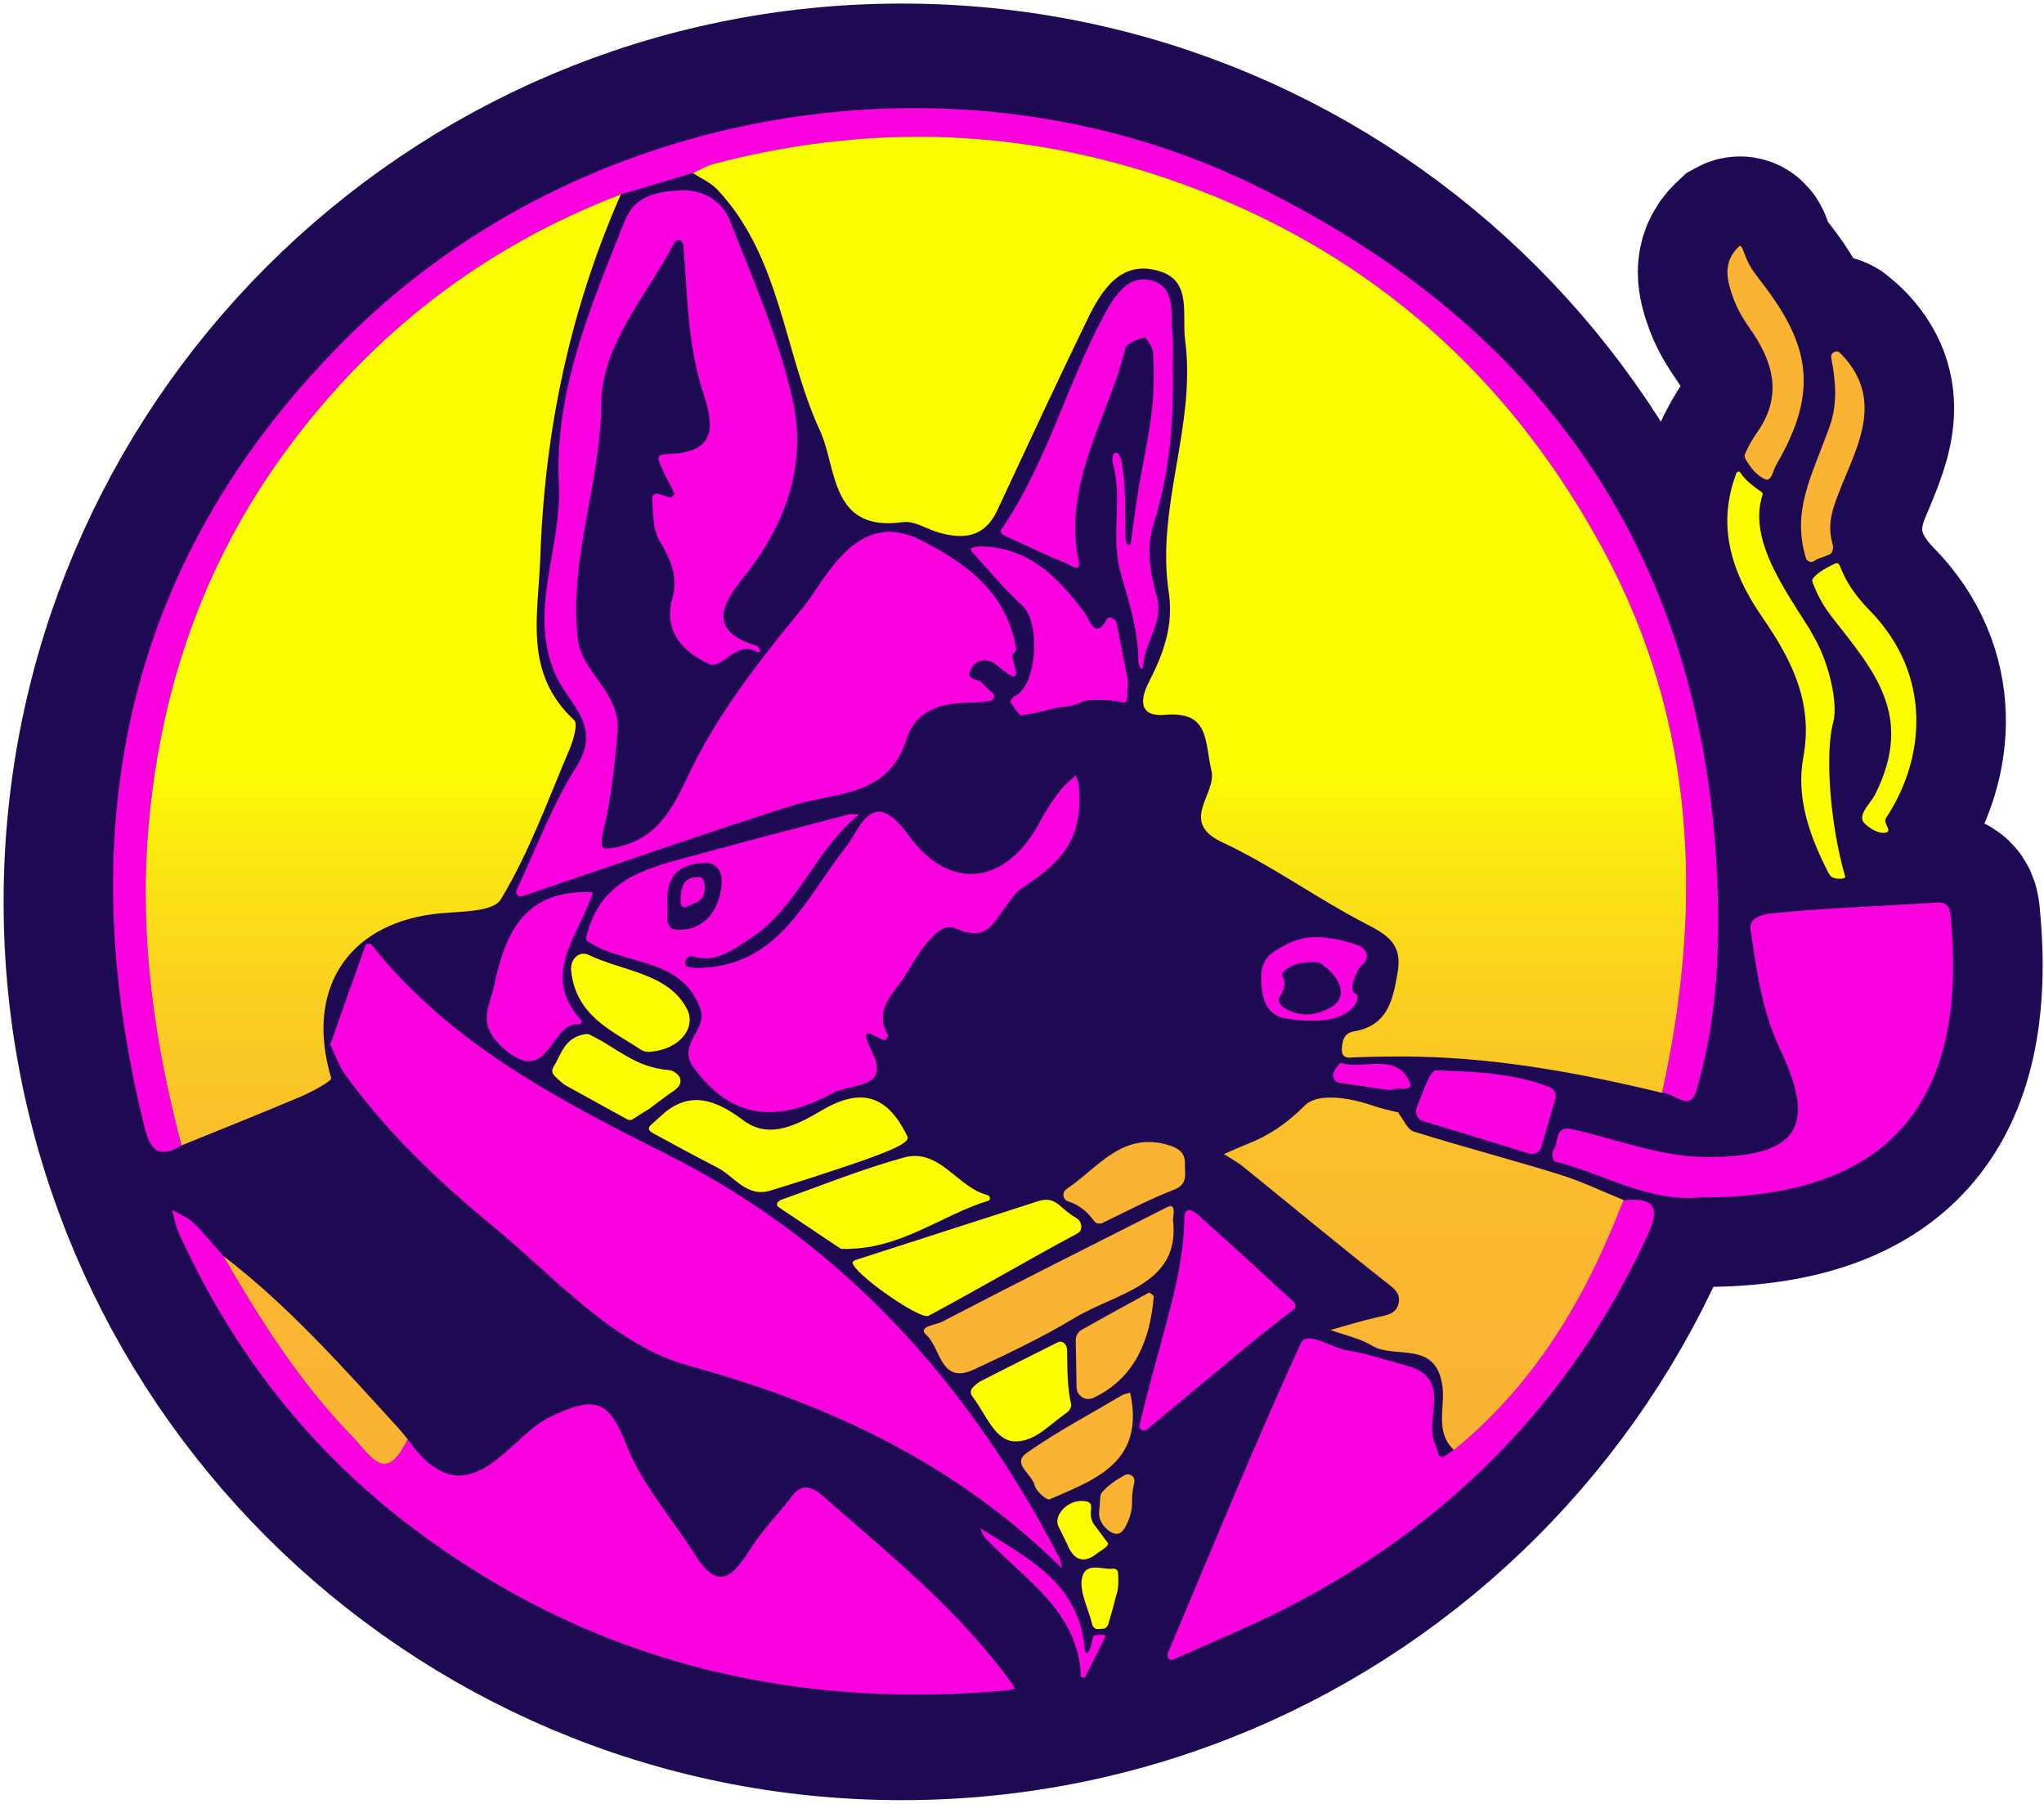
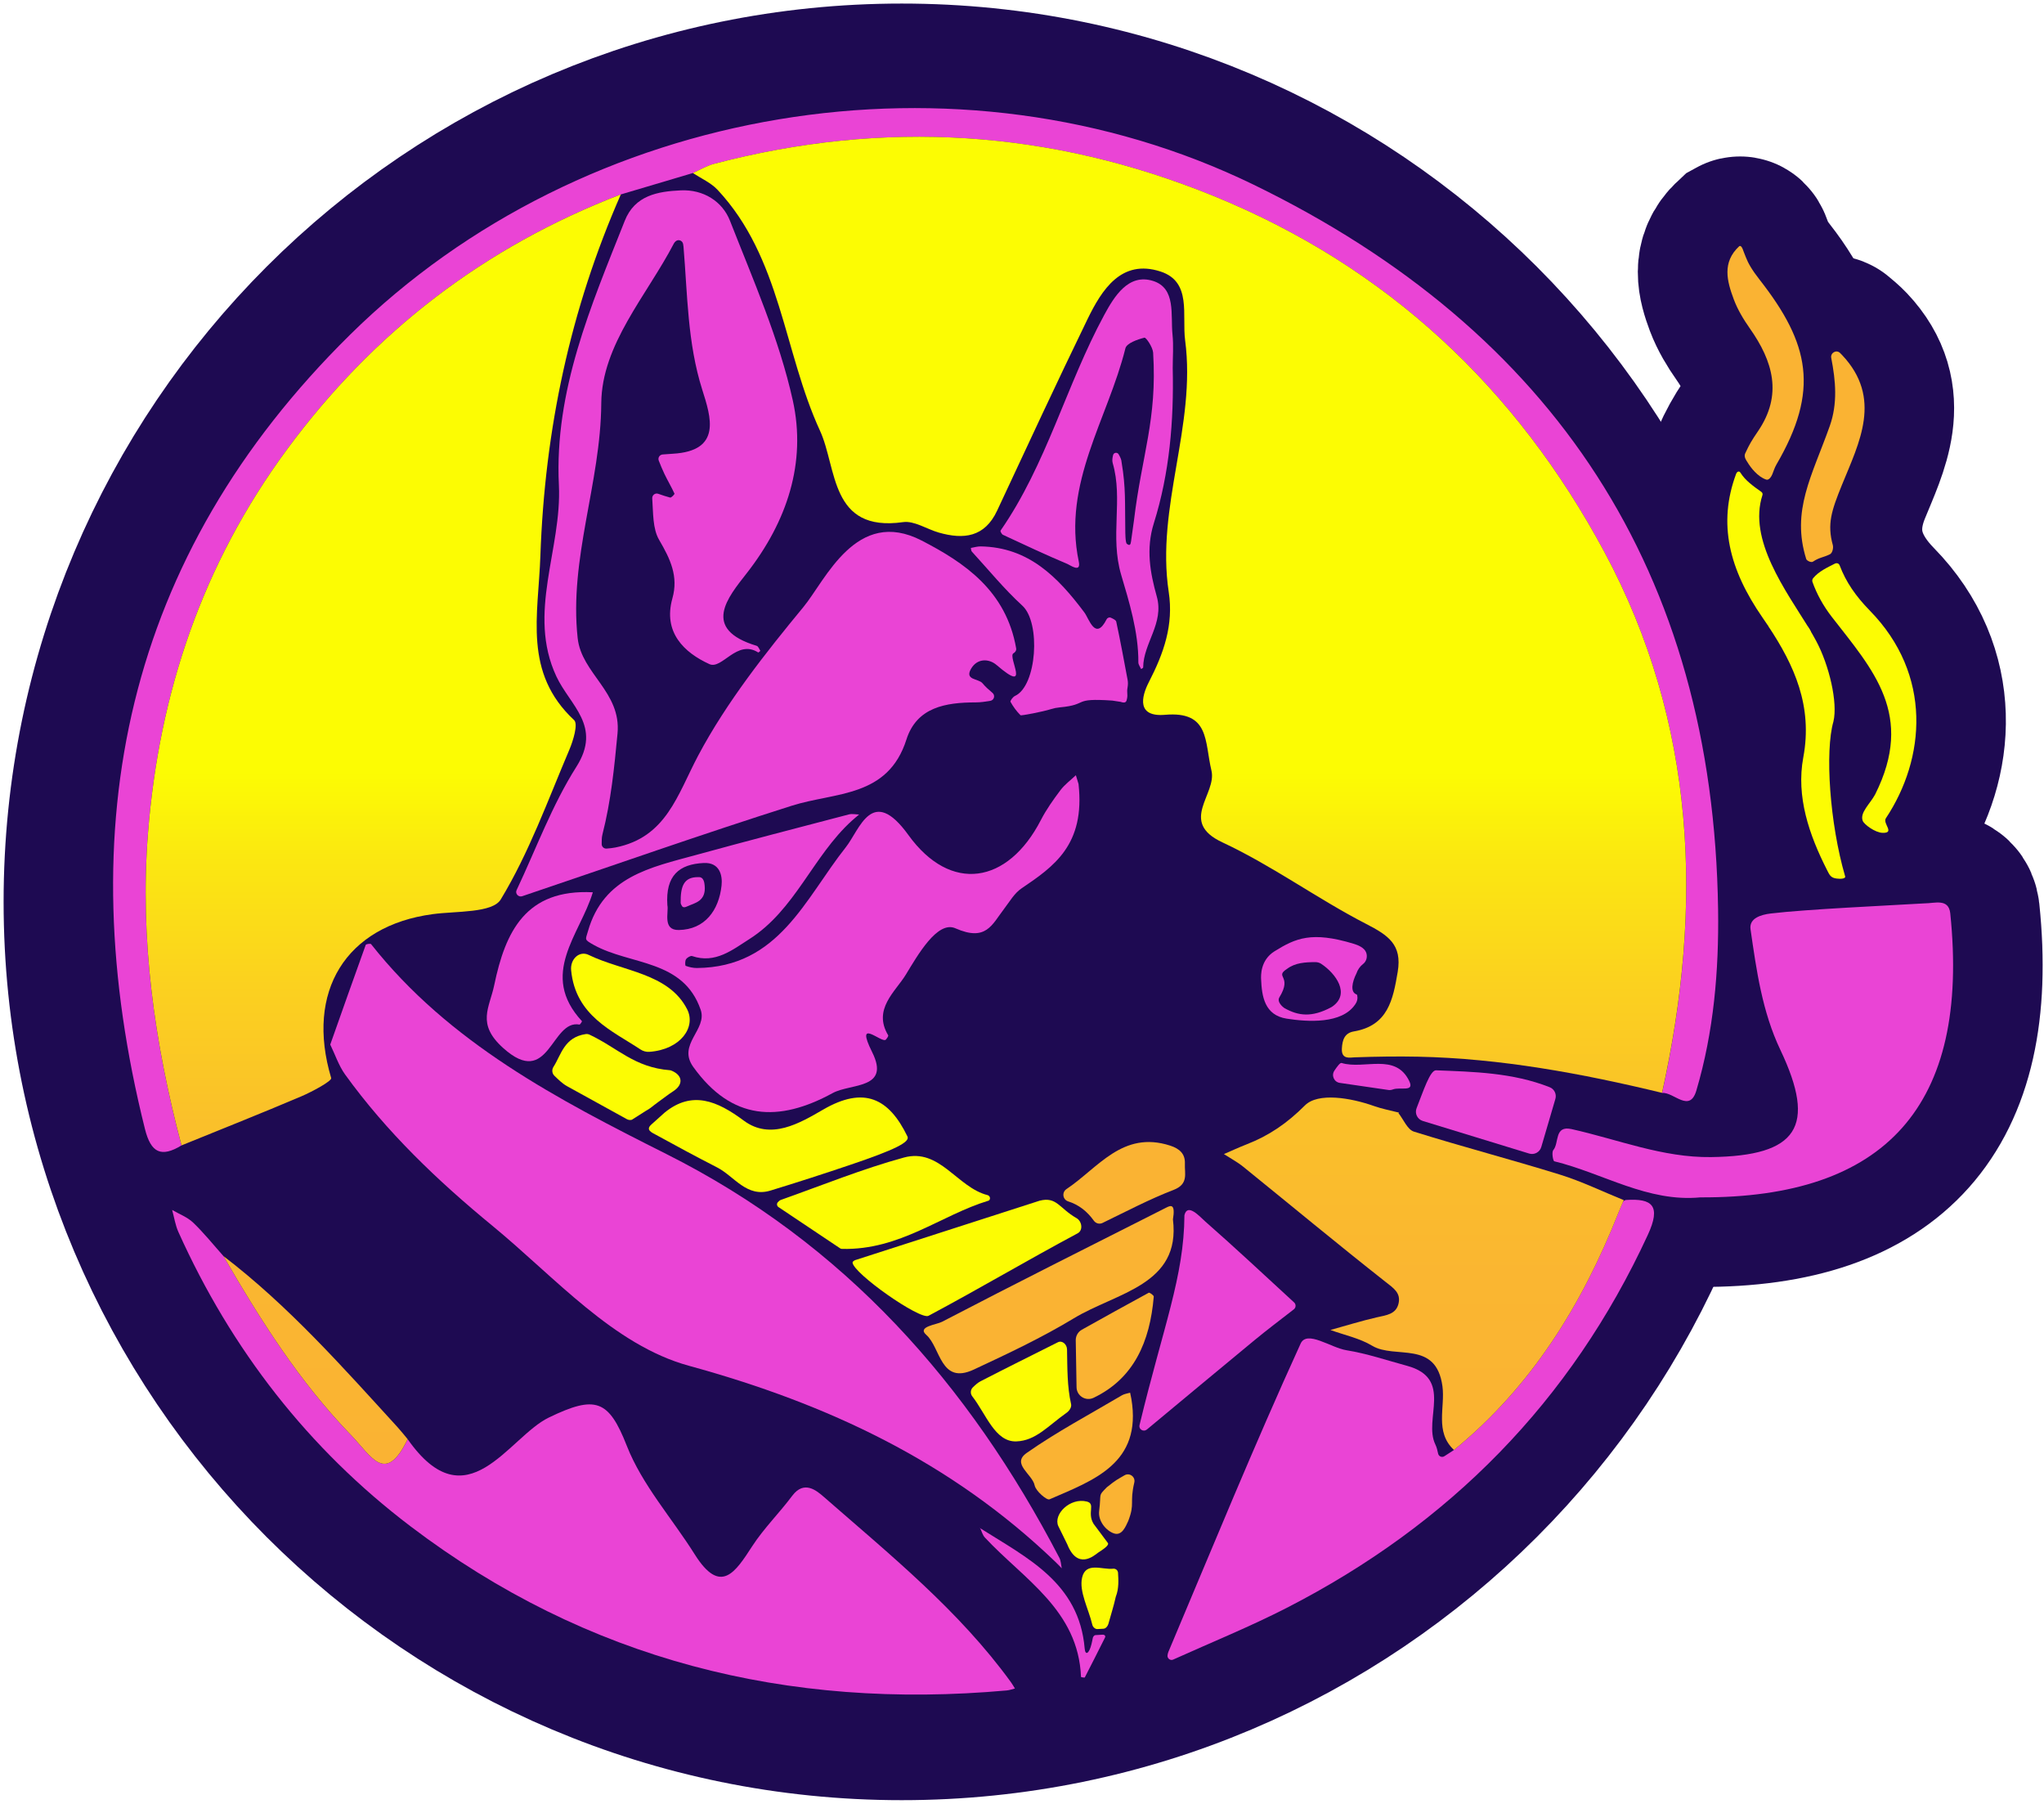
<svg xmlns="http://www.w3.org/2000/svg" version="1.1" id="Layer_1" x="0px" y="0px" viewBox="0 0 913.1 805.42" style="enable-background:new 0 0 913.1 805.42;" xml:space="preserve">
  <style type="text/css">
	.st0{fill:#1E0A52;stroke:#1E0A52;stroke-width:80;stroke-miterlimit:10;}
- 	.st1{fill:#FB01E0;}
+ 	.st1{fill:#EA44D5;}
	.st2{fill:#FAB333;}
	.st3{fill:#FCFC03;}
	.st4{fill:url(#SVGID_1_);}
</style>
  <circle class="st0" cx="402.82" cy="402.8" r="361.21" />
  <g>
    <path class="st0" d="M742.5,488.13c5.17-0.52,12.27,9.14,15.3-1.08c7.79-26.29,10.1-53.57,9.71-80.83" />
    <path class="st0" d="M736.13,551.54c6.2-13.44,1.75-16.54-10.77-15.51" />
    <path class="st0" d="M759.61,534.78c82.49,0.36,120.52-40.72,111.62-126.91c-0.77-6.71-6.94-4.39-11.48-4.39   c-15.69,0.94-53.13,2.62-68.75,4.53c-4.11,0.5-9.71,2.02-8.99,7.03c2.65,18.36,5.21,36.81,13.33,53.89   c16.3,34.3,7.77,47.35-30.96,47.87" />
    <path class="st0" d="M781.72,146.75c10.29,14.62,14.68,29.54,3.65,45.79c-3.25,4.78-5.86,9.55-7.91,14.3   c-10.03,23.31-5.87,46.26,9.91,69.02c0.88,1.26,1.74,2.53,2.58,3.8c11.65,17.53,19.9,35.75,15.63,58.62   c-3.26,17.47,2.58,34.53,10.61,50.31c1.14,2.24,1.64,3.48,4.31,3.8c1.76,0.24,4.25,0.11,3.7-1.15c-6.84-23.5-9.03-55.64-5.19-68.98   c2.03-8.48-1.91-25.19-7.72-36.02c-1.1-2.06-2.3-4.12-3.56-6.2c-11.45-18.93-27.63-38.6-20.15-59.8c0.75-2.14,1.75-4.29,3.01-6.46   c19.33-33.14,17.83-60.27-4.61-88.9c-3.44-4.39-5.08-7.33-6.12-10.01c-1.13-2.48-1.65-5.61-2.95-4.89   c-7.74,7.18-5.47,15.59-2.44,23.71C776.22,138.31,778.87,142.7,781.72,146.75z" />
    <path class="st0" d="M809.36,259.02c1.93,5.66,4.83,11.19,8.97,16.53c18.37,23.65,37.15,43.67,19.35,79.24   c-2.21,4.17-6.96,8.14-5.56,11.82c0.61,1.61,5.54,5.27,8.86,5.36c5.74,0.16-0.09-4.17,1.48-6.52c17.68-26.6,20.95-64.06-7.22-92.81   c-6.65-6.79-11.62-14.22-14.3-22.32c-3.36-10.17-3.13-21.4,1.9-33.76c7.68-18.87,18.26-38.76,0.03-58.04   c-1.48-1.56-3.16-2.93-4.82-4.32c-0.53-0.44-1.31,0.05-1.14,0.71c0.42,1.66,0.84,3.33,1.17,5.01c1.98,10.18,2.9,20.32-0.7,30.42   C809.3,213.09,801.88,237.05,809.36,259.02z" />
  </g>
  <g>
    <path class="st1" d="M453.94,289.56c0.16,0.94-0.39,1.77-1.23,2.24c-2.68,1.51,8.17,18.69-7.52,5.21   c-3.35-2.88-8.57-3.12-11.37,1.63c-3.06,5.2,3.28,4.37,5.04,6.48c1.33,1.6,2.9,2.99,4.51,4.35c1.32,1.11,0.74,3.25-0.96,3.54   c-2.17,0.37-4.35,0.7-6.52,0.7c-13.37,0.02-26.34,2.08-30.97,16.59c-8.31,26.03-31.75,23.39-51.22,29.56   c-40.29,12.76-80.16,26.83-120.2,40.34c-0.09,0.03-0.19,0.06-0.28,0.09c-1.62,0.51-3.17-1.16-2.46-2.71   c0.01-0.01,0.01-0.02,0.02-0.03c8.72-18.47,15.85-37.97,26.71-55.09c11.54-18.2-2.86-27.33-8.95-40.36   c-13.21-28.29,2.52-56.86,1.13-85.45c-2.06-42.21,14.34-80.02,29.43-118.05c4.5-11.35,14.74-13.12,25.06-13.58   c10.09-0.45,18.55,4.93,21.94,13.58c10.36,26.41,21.98,52.78,28.07,80.27c6.14,27.76-2.54,54.07-20.63,77.2   c-8.4,10.75-20.41,24.88,4.48,32.37c0.72,0.22,1.15,1.45,1.64,2.25c0.02,0.04-0.83,0.8-0.95,0.72c-9.54-6.06-16.14,7.78-21.81,5.2   c-11.21-5.11-20.81-14.14-16.52-29.38c2.76-9.81-0.92-17.55-5.91-26.06c-2.96-5.05-2.63-12.04-3.1-18.55   c-0.11-1.46,1.3-2.56,2.68-2.08c1.76,0.62,3.53,1.22,5.33,1.69c0.49,0.13,2.05-1.49,1.92-1.76c-1.39-3.04-3.11-5.92-4.55-8.94   c-0.9-1.89-1.68-3.84-2.46-5.78c-0.51-1.27,0.36-2.66,1.72-2.77c1.49-0.12,2.97-0.24,4.46-0.32c22.17-1.22,17.09-16.45,13.25-28.58   c-6.66-20.99-6.58-42.53-8.39-63.97c-0.03-0.4-0.1-0.8-0.18-1.19c-0.31-1.49-2.08-2.17-3.25-1.2c-0.35,0.3-0.66,0.62-0.85,1   c-12.17,23.35-32.28,45.16-32.45,71.44c-0.24,35.6-14.45,69.27-10.54,104.88c1.74,15.82,19.55,24.05,17.8,42.56   c-1.44,15.23-2.93,30.21-6.72,45c-0.36,1.4-0.36,2.9-0.35,4.4c0.01,1.18,1.02,2.1,2.2,2c1.32-0.11,2.65-0.23,3.94-0.49   c22.77-4.53,27.66-23.52,37.02-41.15c12.65-23.81,30.26-46.03,46.98-66.28c9.84-11.92,23.59-44.7,52.76-29.67   C430.81,251.27,449.44,263.8,453.94,289.56z" />
    <path class="st1" d="M147.53,466.54c5.49-15.52,10.61-30.05,15.85-44.53c0.14-0.38,2.13-0.67,2.39-0.33   c34.83,44.12,83.36,69.35,131.95,93.76c79.6,39.99,135.07,102.68,175.52,180.33c0.72,1.37,0.74,3.11,1.08,4.68   c-1.01-1.02-2-2.07-3.04-3.06c-46.36-44.46-101.36-70.37-163.54-87.4c-33.69-9.23-59.83-39.56-87.8-62.54   c-24.46-20.09-47.2-41.81-65.78-67.55C151.31,475.93,149.71,471.01,147.53,466.54z" />
    <path class="st1" d="M182.12,642.79c26.47,37.68,44.97-0.91,63.01-9.65c20.97-10.16,26.8-7.97,34.88,12.61   c6.85,17.43,20.16,32.29,30.33,48.46c11.6,18.45,18.17,7.94,25.72-3.67c5.19-7.98,12.12-14.81,17.84-22.47   c5.32-7.11,10.87-2.36,14.3,0.64c29.51,25.8,60.14,50.53,83.42,82.62c0.65,0.89,1.18,1.86,1.77,2.8c-1.21,0.3-2.4,0.76-3.63,0.87   c-97.97,8.82-187.64-13.54-266.41-73.33c-45.66-34.66-80.06-79.01-103.66-131.44c-1.38-3.07-1.88-6.54-2.79-9.83   c3.16,1.85,6.81,3.19,9.38,5.65c4.84,4.64,9.05,9.92,13.53,14.94c16.47,28.52,33.97,56.18,57.11,80.08   C165.82,650.27,172.13,663.5,182.12,642.79z" />
    <path class="st1" d="M767.51,406.22c-2.14-150.65-73.35-258.46-207.4-323.69c-131.99-64.22-299.25-36.05-403.72,66.96   C55.56,248.89,31.03,369.32,64.75,504.23c2.69,10.75,7.31,12.82,16.33,7.35c-12.1-45.72-18.68-92.27-14.97-139.43   c4.92-62.49,24.25-120.05,61.99-171.27c38.85-52.72,88.32-90.63,149.24-114.04c10.73-3.19,21.47-6.37,32.2-9.56   c3.15-1.39,6.18-3.23,9.47-4.09c75.97-19.92,150.25-15.29,223.16,14.38c77.76,31.65,135.29,85.9,174.5,158.88   c41.12,76.52,44.28,158.23,25.83,241.7c5.17-0.52,12.27,9.14,15.3-1.08C765.59,460.76,767.9,433.47,767.51,406.22z" />
    <path class="st1" d="M481.8,350.12c3.04,27.33-11.13,36.94-25.49,46.68c-3.19,2.16-5.32,5.95-7.76,9.12   c-5.47,7.13-8.01,14.73-21.76,8.68c-8.06-3.55-16.88,12.09-22.18,20.77c-4.59,7.51-14.83,15.38-7.84,27.02   c0.2,0.33-0.55,1.4-1.05,1.94c-1.74,1.88-14.11-10.47-6.1,5.6c8.29,16.65-9.54,13.85-17.65,18.27   c-24.1,13.17-45.04,12.32-62.27-11.67c-7.28-10.13,6.37-16.63,3.31-25.53c-7.79-22.63-31.51-19.89-47.73-28.95   c-4.44-2.48-3.73-2.25-2.64-6.1c6.95-24.49,28.1-28.55,48.19-34.07c22.74-6.25,45.57-12.17,68.39-18.14   c1.42-0.37,3.04,0.01,4.56,0.04c-1.1,0.94-2.22,1.86-3.29,2.83c-17.38,15.79-25.31,39.86-45.74,52.82   c-7.53,4.78-15.22,11.1-25.55,7.58c-0.71-0.24-2.23,0.65-2.74,1.43c-0.49,0.74-0.44,2.83-0.13,2.94c1.59,0.58,3.34,0.98,5.03,0.96   c36.57-0.33,48.19-30.85,66.47-53.92c6.32-7.98,11.7-28.01,27.96-5.49c18.84,26.1,44.4,22,59.19-6.67   c2.42-4.69,5.53-9.07,8.71-13.3c1.91-2.54,4.58-4.5,6.92-6.72C481.69,349.76,482.77,353.28,481.8,350.12z M298.13,404.31   c0.71,3.01-2.33,11.2,5.11,11.06c11.69-0.21,17.92-8.84,19.1-19.9c0.47-4.39-0.78-10.39-8-10.03   C303.48,385.97,297.23,390.95,298.13,404.31z" />
    <path class="st1" d="M649.42,647.68c0.06-0.04,0.12-0.08,0.17-0.13c34.66-28.31,57.23-64.98,73.44-106.06   c0.59-1.5,1.24-2.97,1.88-4.45c0.27-0.63,0.87-1.06,1.55-1.1c11.67-0.75,15.68,2.56,9.66,15.59   c-34.36,74.44-88.7,129.37-161.29,166.58c-16.53,8.47-33.82,15.47-50.77,23.12c-0.01,0-0.02,0.01-0.03,0.01   c-1.25,0.55-2.64-0.56-2.47-1.91c0.07-0.54,0.18-1.07,0.39-1.56c19.42-46.01,38.33-92.27,59.07-137.68   c2.82-6.17,13.45,1.84,20.49,2.97c9.14,1.47,18.03,4.51,27.01,6.94c20.9,5.65,7.2,23.87,12.68,35.14c0.62,1.27,0.95,2.68,1.25,4.11   c0.27,1.25,1.71,1.83,2.78,1.14C646.65,649.49,648.04,648.59,649.42,647.68z" />
    <path class="st1" d="M759.61,534.78c-23.62,2.26-43.5-10.8-65.27-16.11c-0.58-0.14-1.25-4.07-0.44-5.02   c2.69-3.15,0.33-11.1,8.15-9.36c20.69,4.6,40.63,12.79,62.32,12.5c38.73-0.51,47.26-13.57,30.96-47.87   c-8.12-17.08-10.68-35.53-13.33-53.89c-0.72-5.01,4.87-6.53,8.99-7.03c15.62-1.9,53.06-3.59,68.75-4.53   c4.55,0,10.71-2.32,11.48,4.39C880.13,494.06,842.1,535.14,759.61,534.78z" />
    <path class="st1" d="M523.88,164.45c0.54,23.48-1.39,46.82-8.44,69.26c-3.6,11.46-1.63,22.18,1.32,32.7   c3.37,12.02-6.02,20.81-6.08,31.71c0,0.24-0.6,0.47-0.92,0.7c-0.43-0.99-1.24-1.99-1.23-2.98c0.11-13.5-4.2-27.38-7.66-39.04   c-5.13-17.31,0.94-33.8-3.81-50c-0.31-1.07-0.12-2.29,0.18-3.54c0.28-1.18,1.87-1.41,2.48-0.36c0.7,1.2,1.29,2.4,1.33,3.62   c1.93,11.47,1.43,17.98,1.64,30.34c0.01,0.67,0,5.47,0.68,6c1.26,0.99,1.69,0.53,1.89-1.06c0-0.03,1.3-9.36,1.31-9.39   c3.51-29.4,10.41-44.88,8.56-74.89c-0.15-2.43-3.15-6.89-3.9-6.7c-3.12,0.78-7.91,2.47-8.48,4.73   c-7.84,31.52-28.2,60.3-20.84,95.25c1.1,5.22-3.79,1.63-4.97,1.13c-9.74-4.1-19.31-8.6-28.89-13.06c-0.56-0.26-1.27-1.6-1.09-1.87   c20.57-29.64,29.33-64.94,46.29-96.27c4.48-8.28,10.82-18.74,21.86-15.25c10.35,3.27,7.76,15.24,8.68,24.04   C524.3,154.43,523.88,159.46,523.88,164.45z" />
    <path class="st2" d="M788.97,214.19c1.21,0.42,2.29-1.21,2.77-2.39c0.52-1.25,1.01-2.93,1.81-4.29   c19.33-33.14,14.9-54.01-7.53-82.64c-3.44-4.39-5.08-7.33-6.12-10.01c-1.13-2.48-1.65-5.61-2.95-4.89   c-7.74,7.18-5.47,15.59-2.44,23.71c1.72,4.62,4.37,9.01,7.22,13.06c10.29,14.62,14.68,29.54,3.65,45.79   c-2.94,4.34-3.76,5.68-5.76,9.97c-0.75,1.61,0.63,3.31,0.97,3.87C782.13,208.94,785.16,212.87,788.97,214.19z" />
    <path class="st3" d="M786.86,219.71c-3.77-2.67-7.26-5.19-9.35-8.57c-0.63-1.02-1.59-0.48-1.98,0.58   c-8.17,22.1-3.14,42.52,11.84,64.13c0.77,1.1,1.52,2.21,2.26,3.32c1.11,1.66,3.63,3.2,5.61,3.49c3.83,0.55,7.55,1.77,11.52,1.9   c1.67,0.05,2.74-1.76,1.86-3.18c-11.07-17.82-27.78-40.35-21.29-60.28C787.49,220.59,787.31,220.03,786.86,219.71z" />
    <path class="st3" d="M824.22,391.24c-6.84-23.5-9.03-55.64-5.19-68.98c2.03-8.48-1.91-25.19-7.72-36.02   c-1.1-2.06-2.3-4.12-3.56-6.2c-5.94-1.47-11.87-0.11-17.81-0.38c11.65,17.53,19.9,35.75,15.63,58.62   c-3.26,17.47,2.58,34.53,10.61,50.31c1.14,2.24,1.64,3.48,4.31,3.8C822.27,392.63,824.77,392.5,824.22,391.24z" />
    <path class="st3" d="M288.66,496.05c2.05-1.09,2.85-2.03,5.08-3.63c2.61-1.88,4.58-3.46,7.09-5.09c4.39-2.86,4.23-6.89-0.55-9.02   c-0.42-0.18-0.74-0.29-0.93-0.31c-15.97-1.23-23.33-9.92-35.96-15.88c-0.54-0.25-1.14-0.36-1.73-0.27   c-9.68,1.44-10.92,9.2-14.42,14.66c-0.81,1.27-0.65,2.92,0.43,3.96c1.8,1.73,3.57,3.51,5.68,4.67c8.88,4.9,17.75,9.81,26.64,14.69   c0.69,0.38,1.51,0.5,2.27,0.29" />
    <path class="st3" d="M290.98,502.24c-2.69,2.41,0.08,3.53,2.23,4.69c11.17,6.09,15.92,8.69,27.22,14.52   c7.62,3.93,13.11,13.54,23.74,10.3c11.92-3.64,23.77-7.48,35.58-11.47c20.17-6.81,26.84-10.21,25.63-12.7   c-8.33-17.19-19.46-22.55-37.66-12c-10.44,6.05-23.47,13.84-35.47,4.91c-11.86-8.83-23.08-13.55-35.32-3.59" />
    <path class="st1" d="M578.11,581.71c0.92,0.84,0.86,2.32-0.13,3.08c-6.19,4.81-12.01,9.2-17.62,13.82   c-16,13.17-31.88,26.48-47.84,39.7c-0.1,0.08-0.19,0.16-0.29,0.23c-1.45,1.09-3.54-0.15-3.21-1.94c0-0.01,0-0.03,0.01-0.04   c0.02-0.09,0.05-0.18,0.07-0.27c10.52-43.7,19.86-66.12,20.01-93.56c1.39-5.67,6.99,0.8,9.37,2.88   C551.81,557.31,564.77,569.44,578.11,581.71z" />
    <path class="st3" d="M842.46,365.46c17.68-26.6,20.95-64.06-7.22-92.81c-6.15-6.28-10.61-12.67-13.4-20.07   c-0.37-0.98-1.29-1.29-2.23-0.81c-3.41,1.75-7.11,3.39-9.64,6.47c-0.39,0.48-0.5,1.14-0.29,1.71c1.92,5.33,4.73,10.55,8.65,15.6   c18.37,23.65,37.15,43.67,19.35,79.24c-2.21,4.17-6.96,8.14-5.56,11.82c0.61,1.61,5.54,5.27,8.86,5.36   C846.73,372.14,840.9,367.81,842.46,365.46z" />
    <path class="st2" d="M817.48,247.55c1.11-0.55,1.62-2.87,1.29-4.06c-2.6-9.44-0.62-15.38,4.07-26.92   c7.68-18.87,18.26-38.76,0.03-58.04c-0.29-0.3-0.58-0.6-0.88-0.89c-1.66-1.61-4.37-0.05-3.93,2.22c0,0.02,0.01,0.05,0.01,0.07   c1.98,10.18,2.9,20.32-0.7,30.42c-7.93,22.3-17.26,37.71-10.49,59.33c0.21,0.69,2.16,1.75,3.03,1.16   C812.82,248.89,814.47,249.04,817.48,247.55z" />
    <path class="st2" d="M523.98,544.62c3.6,29.35-25.12,32.59-44.26,44.17c-14.29,8.65-29.54,15.82-44.71,22.9   c-14.95,6.98-14.79-9.86-21.22-15.5c-4.22-3.69,4.49-4.52,7-5.82c33.29-17.34,66.85-34.16,100.35-51.09   C523.16,538.26,525.11,537.75,523.98,544.62z" />
    <path class="st3" d="M464.45,536.26c7.63-1.93,8.71,3.39,16.45,7.79c2.46,1.4,3.02,5.44,0.53,6.77   c-23.6,12.64-43.02,24.24-66.63,36.85c-3.76,2.01-33.79-19.06-33.95-23.81c-0.01-0.35,0.72-0.91,1.2-1.06" />
    <path class="st3" d="M375.32,557.55c-7.99-5.34-17.74-11.86-27.57-18.44c-0.73-0.49-0.87-1.52-0.27-2.17   c0.41-0.45,0.84-0.84,1.34-1.02c18.28-6.47,36.31-13.82,54.97-18.93c15.99-4.38,23.79,13.34,37.33,16.77c1,0.25,1.5,1.48,0.82,2.26   c-0.09,0.11-0.19,0.18-0.31,0.22c-21.36,6.46-39.49,22.17-65.52,21.56C375.83,557.79,375.56,557.7,375.32,557.55z" />
    <path class="st1" d="M496.87,312.9c-18.26-1.25-10.19,1.81-23.42,3.03c-1.33,0.12-2.65,0.38-3.93,0.78   c-3.62,1.16-13.35,3.02-13.63,2.74c-1.76-1.75-3.27-3.82-4.48-6c-0.23-0.4,1.08-2.21,2.01-2.63c9.77-4.44,11.61-32.7,3.29-40.31   c-8.11-7.42-15.12-16.03-22.57-24.16c-0.34-0.37-0.3-1.07-0.44-1.62c1.45-0.24,2.9-0.71,4.35-0.69   c21.49,0.34,34.54,13.75,46.35,29.48c2.14,2.85,4.92,12.94,9.94,3.1c0.38-0.74,1.26-1.05,2.01-0.69c1.07,0.51,2.14,1.02,2.3,1.72   c1.9,8.78,3.5,17.63,5.07,25.93c0.22,1.16,0.19,2.33-0.02,3.49c-0.41,2.28,0.15,2.84-0.2,4.79c-0.27,1.49-0.53,2.42-2.95,1.6" />
    <path class="st1" d="M264.8,398.52c-0.74,0.94,0.15-0.42-0.01,0.13c-5.68,18.8-24.18,36.51-4.81,57.45c0.09,0.1-0.83,1.55-1.12,1.5   c-12.79-2.36-13.45,29-34.07,10.48c-12.06-10.83-6.12-17.92-4.01-28.08C225.76,416.03,234.87,397,264.8,398.52z" />
    <path class="st1" d="M694.82,490.82c-2.52,8.58-4.46,15.21-6.3,21.48c-0.68,2.31-3.11,3.62-5.41,2.91   c-15.84-4.85-31.69-9.71-47.53-14.56c-2.41-0.74-3.68-3.37-2.76-5.71c2.97-7.5,6.02-17.02,8.69-16.91   c16.73,0.67,34.23,1,50.81,7.57C694.37,486.41,695.45,488.7,694.82,490.82z" />
    <path class="st3" d="M290.11,469.78c-1.41,0.1-2.81-0.28-3.99-1.06c-12.53-8.32-29-14.99-30.98-35.33   c-0.49-5.07,3.71-8.91,7.83-6.9c15.23,7.41,35.74,8.08,44,24.3C311.01,458.73,304.08,468.76,290.11,469.78z" />
    <path class="st3" d="M478.48,627.13c0.34,1.5-1.01,3.14-1.84,3.73c-8.51,5.98-13.83,12.58-22.57,12.91   c-9.57,0.37-13.52-12.16-19.75-20.15c-0.94-1.21-0.81-2.92,0.28-3.99c1.08-1.05,2.17-2.06,3.44-2.72   c12.67-6.53,21.78-11,34.52-17.41c1.98-1,4.07,0.97,4.11,3.19C476.84,611.16,476.69,619.2,478.48,627.13z" />
    <path class="st2" d="M488.64,545.19c-3.07-4.29-6.88-7.17-11.44-8.61c-2.48-0.78-2.94-4.05-0.78-5.5   c14.13-9.43,25.04-26.29,46.3-19.42c4.18,1.35,6.8,3.66,6.6,8.11c-0.19,4.4,1.74,9.06-5.06,11.68   c-10.87,4.18-21.24,9.68-31.76,14.76C491.14,546.88,489.52,546.42,488.64,545.19z" />
    <path class="st2" d="M505.41,624.79c4.82,28.8-16.81,36.3-36.58,44.86c-1.2,0.52-6.12-3.69-6.63-6.23c-1-5.02-10.5-9.61-3.57-14.48   c13.55-9.51,28.3-17.31,42.58-25.77c1.07-0.63,2.42-0.78,3.64-1.15C505.05,622.95,505.23,623.87,505.41,624.79z" />
    <path class="st2" d="M480.92,619.59c-0.12-6.99-0.24-13.98-0.36-20.97c-0.03-1.96,1.02-3.79,2.73-4.74   c9.94-5.54,19.88-11.09,29.89-16.51c0.36-0.19,2.27,1.19,2.23,1.73c-1.71,20.2-8.88,36.57-26.86,45.19   C485.05,625.98,480.99,623.47,480.92,619.59z" />
    <path class="st2" d="M491.02,674.79c1.06-8.37-0.63-6.34,3.39-10.5c4.31-3.48,4.82-3.54,7.92-5.37c2.24-1.33,4.98,0.66,4.39,3.2   c-2.19,9.31,0.39,9.16-2.72,17.22c-1.16,2.47-2.81,6.73-6.39,5.52C494.25,683.72,490.42,679.44,491.02,674.79z" />
    <path class="st1" d="M492.52,730.1c0.85-0.05,1.5,0.5,1.12,1.26c-2.99,5.95-5.97,11.91-9.03,17.82c-0.1,0.19-1.7-0.1-1.7-0.21   c-1.18-29.83-25.58-43.62-42.94-62.26c-1.03-1.1-1.42-2.79-2.11-4.21l-0.13-0.04c20.94,13.28,44.34,24.37,46.82,53.8   c0.27,3.18,1.9,2.54,3.03-1.9c0.3-1.17,0.36-1.73,0.63-2.91c0.11-0.47,0.63-1.13,1.11-1.16   C490.38,730.22,491.46,730.16,492.52,730.1z" />
    <path class="st1" d="M620.32,486.83c-7.11-1.04-14.43-2.11-21.8-3.18c-2.58-0.38-3.87-3.31-2.41-5.48   c1.33-1.98,2.55-3.61,3.22-3.41c10.12,3.07,24.02-4.71,30.2,8.05c2.48,5.12-3.94,2.51-7.33,3.77   C621.6,486.81,620.96,486.92,620.32,486.83z" />
    <path class="st3" d="M492.94,727.44c-0.77,0.05-1.89,0.1-2.66,0.15c-1.05,0.07-2.08-0.91-2.32-1.94   c-1.67-7.09-5.99-14.85-4.56-21.05c1.65-7.18,8.97-3.41,13.86-3.97c1.14-0.13,2.13,0.7,2.19,1.84c0.17,2.91,0.47,7.01-1,10.67   c-0.99,4.45-2.12,7.76-3.32,12.17C494.85,726.3,493.97,727.38,492.94,727.44z" />
    <path class="st3" d="M494.79,688.98c1.23,1.15-2.74,3.44-4.29,4.52c-1.92,1.47-9.18,7.66-13.73-3.76c-0.17-0.43-3.81-7.7-4-8.13   c-2.37-5.27,5.28-12.85,12.73-10.98c4.06,1.02,0,4.97,3.02,9.95" />
    <path class="st1" d="M437.86,682.5c-0.08,0.05-0.16,0.1-0.24,0.16c0.04-0.06,0.08-0.13,0.11-0.19   C437.73,682.46,437.86,682.5,437.86,682.5z" />
    <path class="st1" d="M304.27,403.94c-0.14-0.3-0.2-0.52-0.2-0.75c-0.07-7,1.16-11.53,7.88-11.44c2.51-0.2,2.72,2.66,2.83,3.67   c0.78,7.24-4.58,7.87-7.64,9.34c-1.02,0.49-2.08,0.77-2.58-0.25L304.27,403.94z" />
  </g>
  <linearGradient id="SVGID_1_" gradientUnits="userSpaceOnUse" x1="409.17" y1="653.779" x2="409.17" y2="61.081">
    <stop offset="0" style="stop-color:#FAB333" />
    <stop offset="0.144" style="stop-color:#FAB631" />
    <stop offset="0.257" style="stop-color:#FAC02A" />
    <stop offset="0.361" style="stop-color:#FBD11F" />
    <stop offset="0.458" style="stop-color:#FBE810" />
    <stop offset="0.521" style="stop-color:#FCFC03" />
  </linearGradient>
  <path class="st4" d="M241.4,248.28c-0.93,26.73-7.71,52.11,15.06,73.33c1.87,1.74-0.38,9.15-2.15,13.31  c-9.61,22.59-18,46-30.62,66.81c-3.7,6.1-19.81,5.14-30.34,6.55c-38.93,5.19-56.95,34.58-45.4,73.2c0.4,1.32-8.47,6.1-13.46,8.23  c-17.7,7.53-35.59,14.61-53.41,21.86c-12.1-45.72-18.68-92.27-14.97-139.43c4.92-62.49,24.25-120.05,61.99-171.27  c38.85-52.72,88.32-90.63,149.24-114.04C254.72,138.28,243.37,191.79,241.4,248.28z M99.8,560.98  c16.47,28.52,33.97,56.18,57.11,80.08c8.91,9.2,15.22,22.44,25.2,1.72c-1.49-1.77-2.91-3.6-4.47-5.31  C153.08,610.58,128.93,583.25,99.8,560.98z M716.67,246.43c-39.21-72.97-96.74-127.23-174.5-158.88  C469.25,57.88,394.97,53.25,319,73.17c-3.29,0.86-6.32,2.71-9.47,4.09c3.7,2.47,8.04,4.34,11,7.5  c28.37,30.3,29.47,72.2,45.77,107.59c7.72,16.77,4.39,45.45,37.11,40.85c5.01-0.71,10.61,3.14,15.99,4.67  c11.06,3.16,20.48,2.11,26.04-9.81c13.32-28.53,26.57-57.1,40.33-85.42c6.5-13.39,15.22-27.02,32.64-21.38  c14.1,4.57,9.53,19.49,11.02,30.78c5.02,37.98-13.1,74.42-7.34,112.3c2.27,14.88-2.27,27.49-8.86,40.29  c-3.44,6.68-5.44,15.72,7.24,14.62c20.05-1.73,17.6,12,20.71,24.9c2.54,10.56-14.86,22.85,4.88,32.07  c22.26,10.39,42.42,25.2,64.32,36.48c9.72,5.01,16.06,9.17,14.01,21.34c-2.11,12.5-4.35,24.03-19.58,26.62  c-4.1,0.7-5.17,3.7-5.37,7.71c-0.25,4.96,3.7,3.94,5.66,3.87c9.46-0.34,19.37-0.48,28.38-0.29c36.77,0.76,73.14,7.47,109,16.15  C760.95,404.66,757.78,322.94,716.67,246.43z M696.9,524.63c-21.66-6.72-43.63-12.46-65.28-19.22c-2.88-0.9-4.63-5.4-6.89-8.25  c-0.01-0.01,0.15-0.15,0.24-0.23c-3.71-0.95-7.51-1.64-11.1-2.92c-10.53-3.75-25.09-6.15-30.93-0.3c-7.99,8-16.02,13.48-26,17.37  c-3.44,1.34-6.8,2.91-10.19,4.37c0,0,0,0,0,0c2.9,1.88,6,3.52,8.68,5.69c21.16,17.12,42.1,34.52,63.49,51.36  c3.56,2.8,6.92,4.89,5.85,9.65c-1.1,4.87-5.52,5.25-9.63,6.19c-7,1.6-13.88,3.75-20.81,5.67c0,0,0,0,0,0  c6.25,2.28,13.03,3.66,18.63,7.03c10.26,6.16,28.55-2.74,31.41,18.09c1.29,9.43-3.55,20.36,5.16,28.48c0,0,0,0,0,0  c34.71-28.32,57.3-65.02,73.53-106.13c0.73-1.84,1.55-3.64,2.32-5.47C715.89,532.18,706.63,527.65,696.9,524.63z" />
  <path class="st1" d="M605.97,434.71c0.52-1.56,1.58-3.12,2.9-4.12c1.6-1.21,2.14-3.42,1.38-5.28c-0.84-2.03-3.38-3.15-5.66-3.83  c-18.58-5.61-25.74-2.51-35.23,3.39c-6.39,3.97-6.06,10.94-6,12.48c0.32,7.65,1.55,16.06,11.42,17.61  c9.37,1.47,24.65,2.45,30.58-6.32c0.06-0.09,0.12-0.17,0.17-0.25c0.75-1.07,1.06-2.42,0.79-3.7c-0.06-0.27-0.13-0.48-0.24-0.52  C603.08,443.18,603.97,438.71,605.97,434.71z M594.68,449.87c-8.65,4.63-14.68,3.89-20.92,0.36c-0.41-0.23-3.53-2.66-2.23-4.79  c6-9.79-2.44-8.92,3.44-12.73c3.64-2.73,8.1-2.98,12.64-3c0.93,0,1.84,0.26,2.61,0.77c6.57,4.36,13.08,13.4,4.99,19.06  C595.05,449.66,594.86,449.77,594.68,449.87z" />
</svg>
